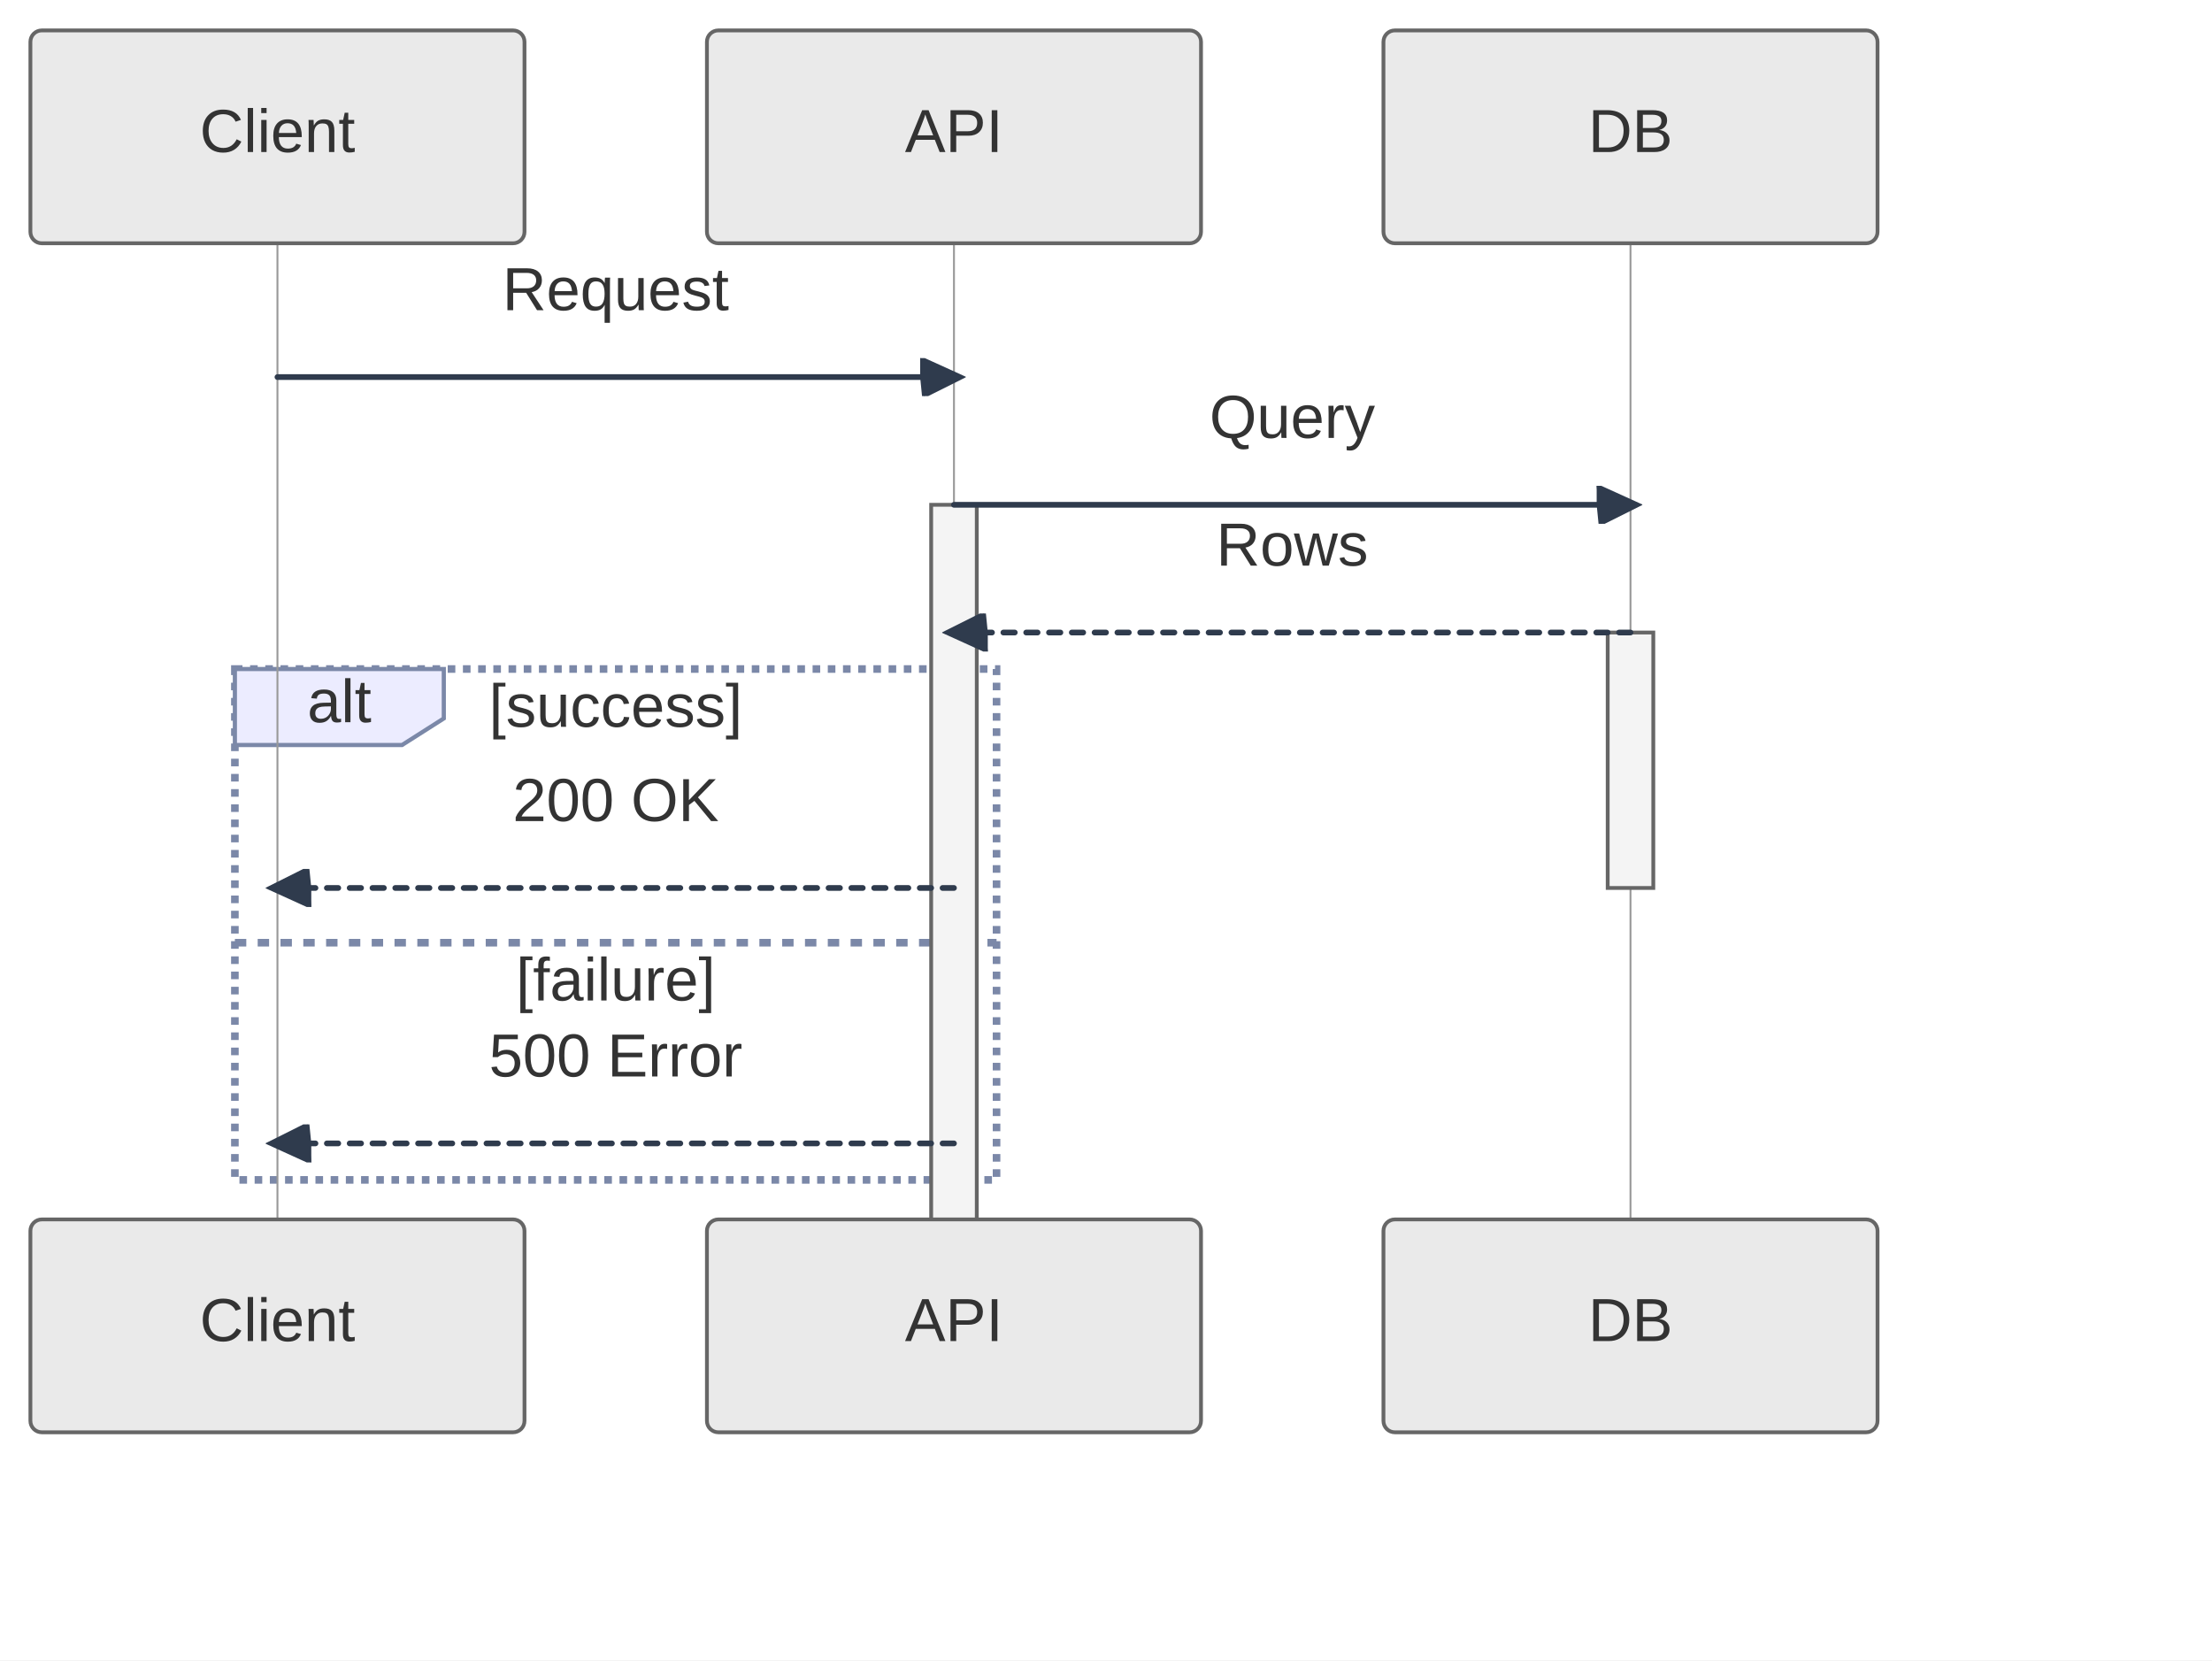
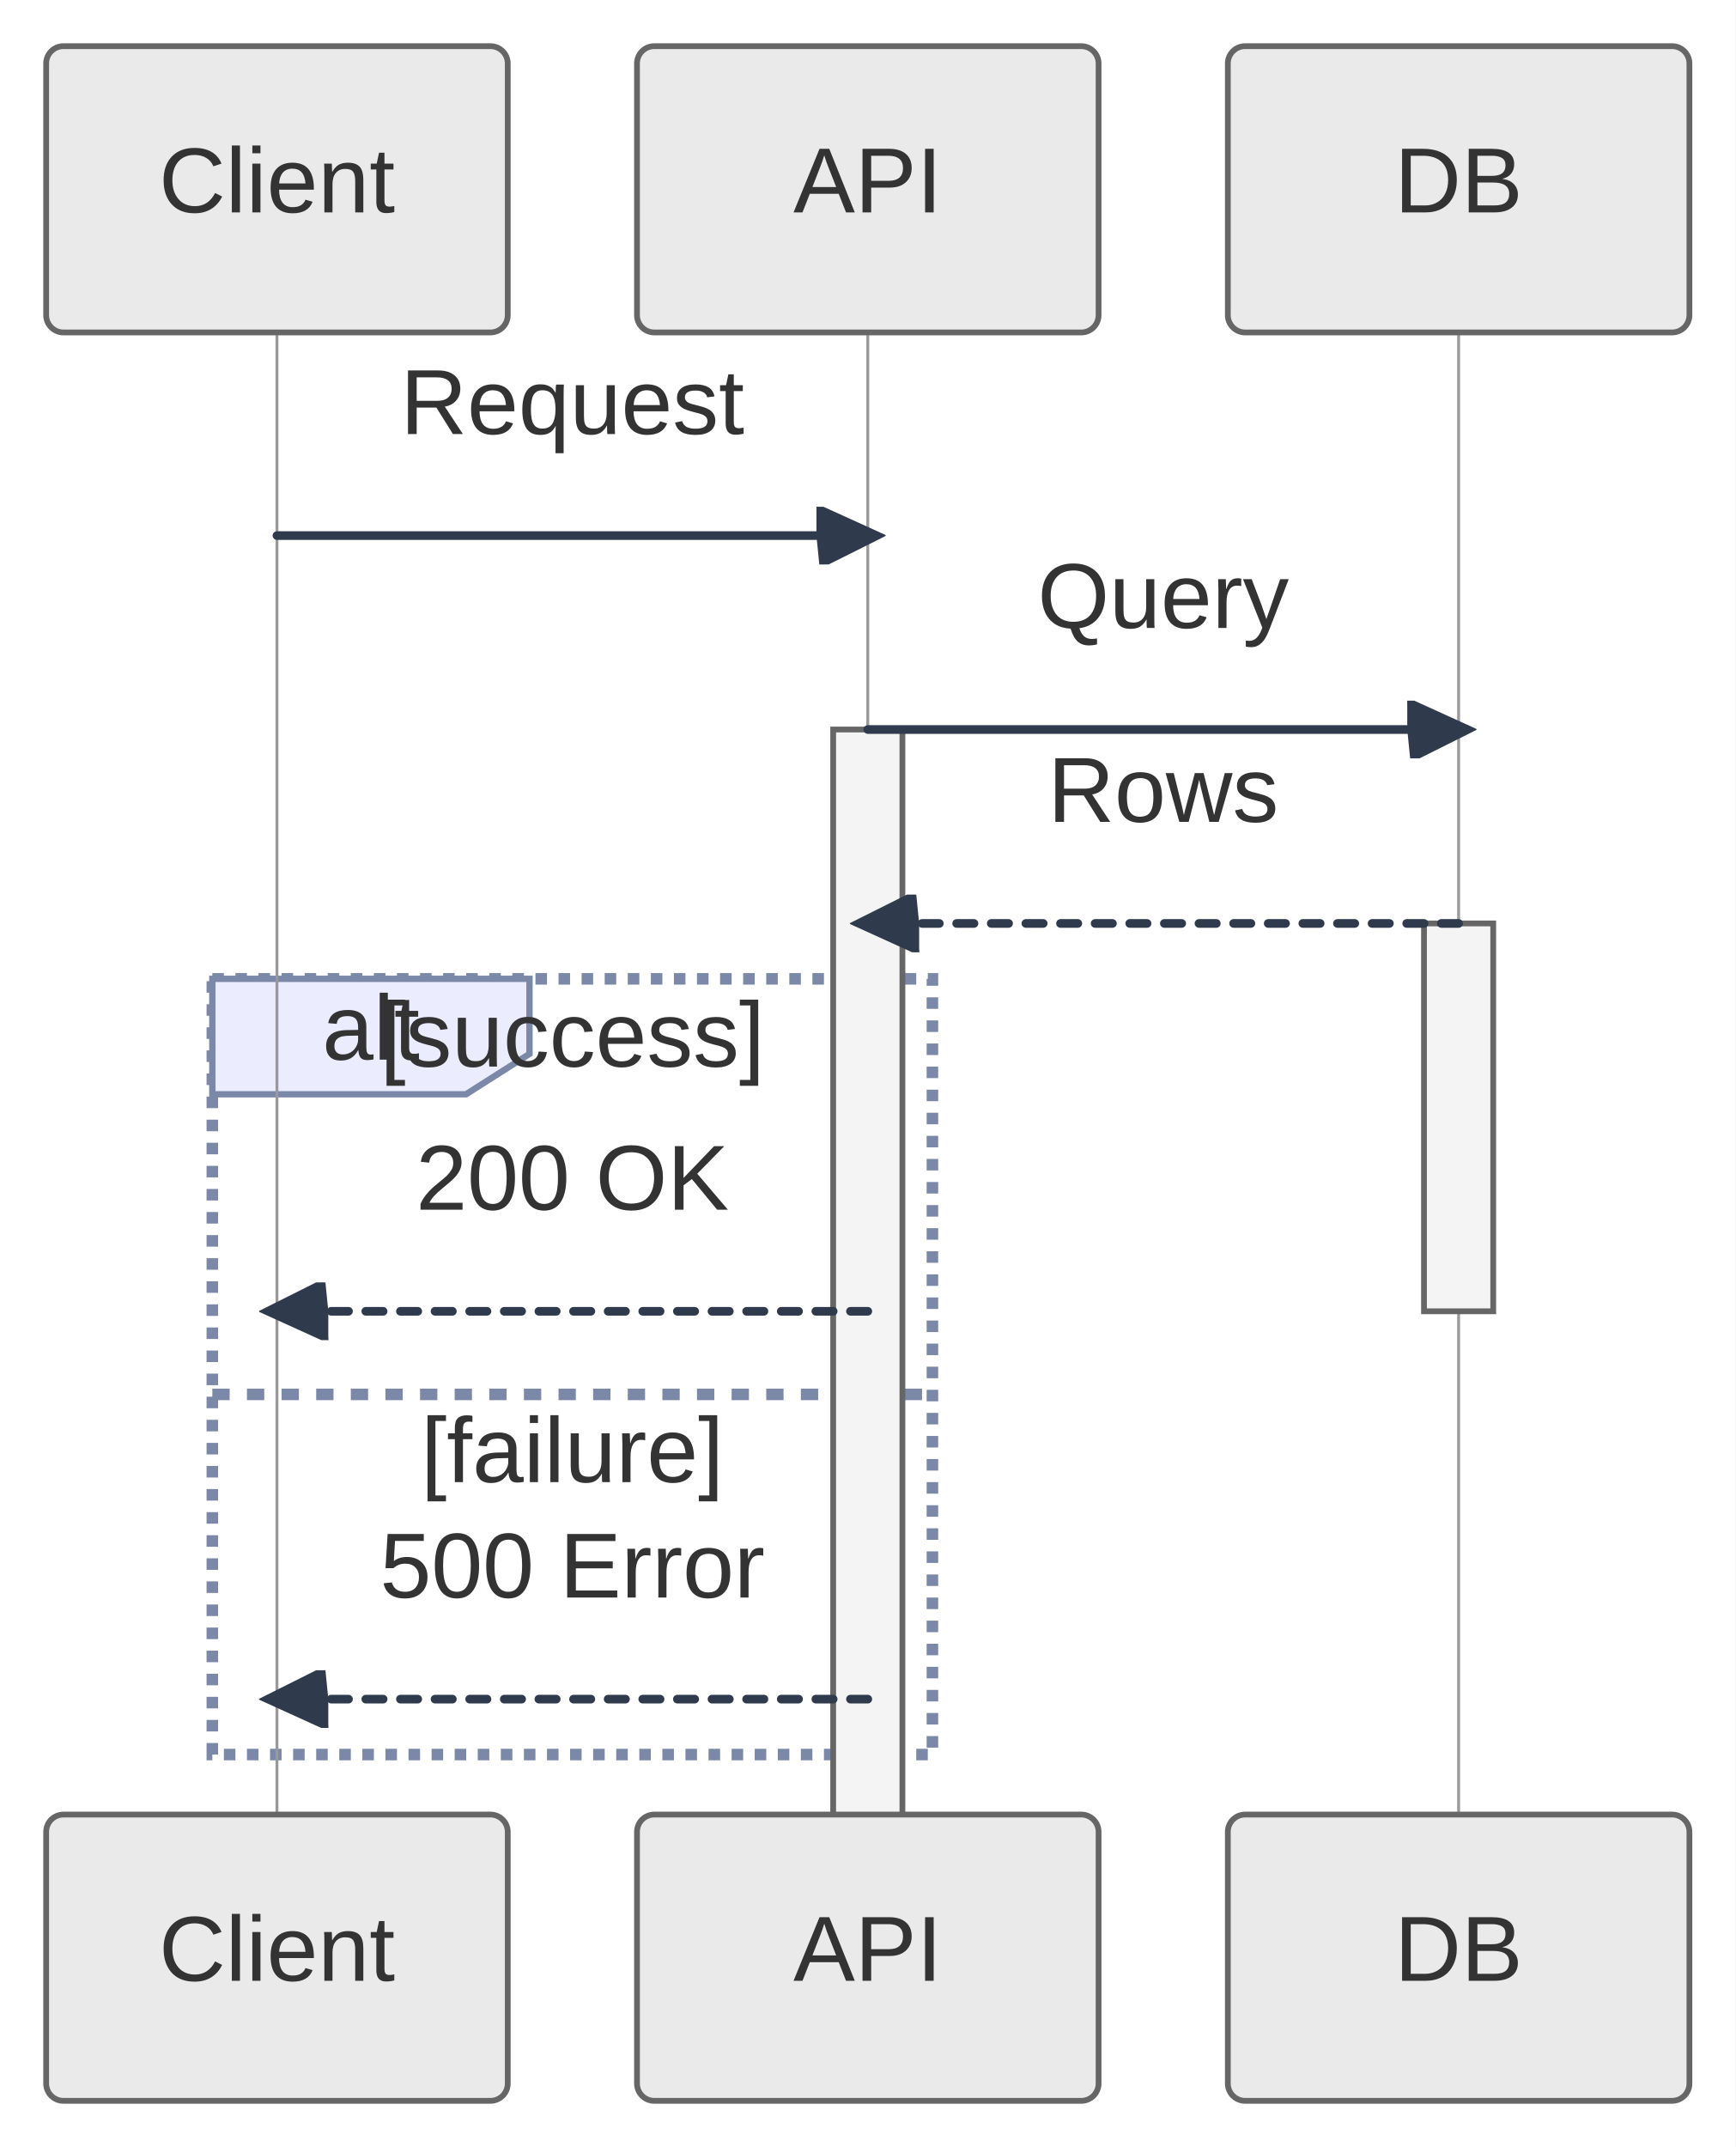
- <svg xmlns="http://www.w3.org/2000/svg" width="582" height="436.8" viewBox="0 0 582 436.8">
-   <rect x="0" y="0" width="582" height="436.8" fill="#FFFFFF" />
+ <svg xmlns="http://www.w3.org/2000/svg" width="300.8" height="372" viewBox="0 0 300.8 372">
+   <rect x="0" y="0" width="300.8" height="372" fill="#FFFFFF" />
  <defs>
    <marker id="arrow-0" viewBox="0 0 10 10" refX="5" refY="5" markerUnits="userSpaceOnUse" markerWidth="8" markerHeight="8" orient="auto">
      <path d="M 0 0 L 10 5 L 0 10 z" fill="#2F3B4D" stroke="#2F3B4D" stroke-width="1" stroke-dasharray="1,0" />
    </marker>
    <marker id="arrow-start-0" viewBox="0 0 10 10" refX="4.5" refY="5" markerUnits="userSpaceOnUse" markerWidth="8" markerHeight="8" orient="auto">
      <path d="M 0 5 L 10 10 L 10 0 z" fill="#2F3B4D" stroke="#2F3B4D" stroke-width="1" stroke-dasharray="1,0" />
    </marker>
    <marker id="arrow-seq-0" viewBox="-1 0 12 10" refX="7.9" refY="5" markerUnits="userSpaceOnUse" markerWidth="12" markerHeight="12" orient="auto-start-reverse">
      <path d="M -1 0 L 10 5 L 0 10 z" fill="#2F3B4D" stroke="#2F3B4D" stroke-width="1" stroke-dasharray="1,0" />
    </marker>
    <marker id="arrow-start-seq-0" viewBox="-1 0 12 10" refX="2.1" refY="5" markerUnits="userSpaceOnUse" markerWidth="12" markerHeight="12" orient="auto">
      <path d="M 11 0 L 0 5 L 11 10 z" fill="#2F3B4D" stroke="#2F3B4D" stroke-width="1" stroke-dasharray="1,0" />
    </marker>
  </defs>
-   <rect x="61.80" y="176.00" width="200.40" height="134.40" fill="none" stroke="#7B88A8" stroke-width="2.0" stroke-dasharray="2 2" />
-   <line x1="61.80" y1="248.00" x2="262.20" y2="248.00" stroke="#7B88A8" stroke-width="2.0" stroke-dasharray="3 3" />
-   <polygon points="61.80,176.00 116.77,176.00 116.77,189.00 105.77,196.00 61.80,196.00" fill="#ECECFF" stroke="#7B88A8" stroke-width="1.1" />
-   <text x="89.28" y="190.00" text-anchor="middle" font-family="'trebuchet ms', verdana, arial, sans-serif" font-size="16" fill="#333333">
-     <tspan x="89.28" dy="0.00">alt</tspan>
+   <rect x="36.80" y="169.60" width="124.80" height="134.40" fill="none" stroke="#7B88A8" stroke-width="2.0" stroke-dasharray="2 2" />
+   <line x1="36.80" y1="241.60" x2="161.60" y2="241.60" stroke="#7B88A8" stroke-width="2.0" stroke-dasharray="3 3" />
+   <polygon points="36.80,169.60 91.77,169.60 91.77,182.60 80.77,189.60 36.80,189.60" fill="#ECECFF" stroke="#7B88A8" stroke-width="1.1" />
+   <text x="64.28" y="183.60" text-anchor="middle" font-family="'trebuchet ms', verdana, arial, sans-serif" font-size="16" fill="#333333">
+     <tspan x="64.28" dy="0.00">alt</tspan>
  </text>
-   <text x="162.00" y="191.20" text-anchor="middle" font-family="'trebuchet ms', verdana, arial, sans-serif" font-size="16" fill="#333333">
-     <tspan x="162.00" dy="0.00">[success]</tspan>
+   <text x="99.20" y="184.80" text-anchor="middle" font-family="'trebuchet ms', verdana, arial, sans-serif" font-size="16" fill="#333333">
+     <tspan x="99.20" dy="0.00">[success]</tspan>
  </text>
-   <text x="162.00" y="263.20" text-anchor="middle" font-family="'trebuchet ms', verdana, arial, sans-serif" font-size="16" fill="#333333">
-     <tspan x="162.00" dy="0.00">[failure]</tspan>
+   <text x="99.20" y="256.80" text-anchor="middle" font-family="'trebuchet ms', verdana, arial, sans-serif" font-size="16" fill="#333333">
+     <tspan x="99.20" dy="0.00">[failure]</tspan>
  </text>
-   <line x1="73.00" y1="64.00" x2="73.00" y2="320.80" stroke="#999999" stroke-width="0.5" />
-   <line x1="251.00" y1="64.00" x2="251.00" y2="320.80" stroke="#999999" stroke-width="0.5" />
-   <line x1="429.00" y1="64.00" x2="429.00" y2="320.80" stroke="#999999" stroke-width="0.5" />
-   <rect x="423.00" y="166.40" width="12.00" height="67.20" fill="#F4F4F4" stroke="#666666" stroke-width="1" />
-   <rect x="245.00" y="132.80" width="12.00" height="188.16" fill="#F4F4F4" stroke="#666666" stroke-width="1" />
-   <path d="M 73.000,99.200 L 251.000,99.200" fill="none" stroke="#2F3B4D" stroke-width="1.5" marker-end="url(#arrow-seq-0)" stroke-linecap="round" stroke-linejoin="round" />
-   <text x="162.00" y="81.60" text-anchor="middle" font-family="'trebuchet ms', verdana, arial, sans-serif" font-size="16" fill="#333333">
-     <tspan x="162.00" dy="0.00">Request</tspan>
+   <line x1="48.00" y1="57.60" x2="48.00" y2="314.40" stroke="#999999" stroke-width="0.5" />
+   <line x1="150.40" y1="57.60" x2="150.40" y2="314.40" stroke="#999999" stroke-width="0.5" />
+   <line x1="252.80" y1="57.60" x2="252.80" y2="314.40" stroke="#999999" stroke-width="0.5" />
+   <rect x="246.80" y="160.00" width="12.00" height="67.20" fill="#F4F4F4" stroke="#666666" stroke-width="1" />
+   <rect x="144.40" y="126.40" width="12.00" height="188.16" fill="#F4F4F4" stroke="#666666" stroke-width="1" />
+   <path d="M 48.000,92.800 L 150.400,92.800" fill="none" stroke="#2F3B4D" stroke-width="1.5" marker-end="url(#arrow-seq-0)" stroke-linecap="round" stroke-linejoin="round" />
+   <text x="99.20" y="75.20" text-anchor="middle" font-family="'trebuchet ms', verdana, arial, sans-serif" font-size="16" fill="#333333">
+     <tspan x="99.20" dy="0.00">Request</tspan>
  </text>
-   <path d="M 251.000,132.800 L 429.000,132.800" fill="none" stroke="#2F3B4D" stroke-width="1.5" marker-end="url(#arrow-seq-0)" stroke-linecap="round" stroke-linejoin="round" />
-   <text x="340.00" y="115.20" text-anchor="middle" font-family="'trebuchet ms', verdana, arial, sans-serif" font-size="16" fill="#333333">
-     <tspan x="340.00" dy="0.00">Query</tspan>
+   <path d="M 150.400,126.400 L 252.800,126.400" fill="none" stroke="#2F3B4D" stroke-width="1.5" marker-end="url(#arrow-seq-0)" stroke-linecap="round" stroke-linejoin="round" />
+   <text x="201.60" y="108.80" text-anchor="middle" font-family="'trebuchet ms', verdana, arial, sans-serif" font-size="16" fill="#333333">
+     <tspan x="201.60" dy="0.00">Query</tspan>
  </text>
-   <path d="M 429.000,166.400 L 251.000,166.400" fill="none" stroke="#2F3B4D" stroke-width="1.5" marker-end="url(#arrow-seq-0)" stroke-dasharray="3 3" stroke-linecap="round" stroke-linejoin="round" />
-   <text x="340.00" y="148.80" text-anchor="middle" font-family="'trebuchet ms', verdana, arial, sans-serif" font-size="16" fill="#333333">
-     <tspan x="340.00" dy="0.00">Rows</tspan>
+   <path d="M 252.800,160.000 L 150.400,160.000" fill="none" stroke="#2F3B4D" stroke-width="1.5" marker-end="url(#arrow-seq-0)" stroke-dasharray="3 3" stroke-linecap="round" stroke-linejoin="round" />
+   <text x="201.60" y="142.40" text-anchor="middle" font-family="'trebuchet ms', verdana, arial, sans-serif" font-size="16" fill="#333333">
+     <tspan x="201.60" dy="0.00">Rows</tspan>
  </text>
-   <path d="M 251.000,233.600 L 73.000,233.600" fill="none" stroke="#2F3B4D" stroke-width="1.5" marker-end="url(#arrow-seq-0)" stroke-dasharray="3 3" stroke-linecap="round" stroke-linejoin="round" />
-   <text x="162.00" y="216.00" text-anchor="middle" font-family="'trebuchet ms', verdana, arial, sans-serif" font-size="16" fill="#333333">
-     <tspan x="162.00" dy="0.00">200 OK</tspan>
+   <path d="M 150.400,227.200 L 48.000,227.200" fill="none" stroke="#2F3B4D" stroke-width="1.5" marker-end="url(#arrow-seq-0)" stroke-dasharray="3 3" stroke-linecap="round" stroke-linejoin="round" />
+   <text x="99.20" y="209.60" text-anchor="middle" font-family="'trebuchet ms', verdana, arial, sans-serif" font-size="16" fill="#333333">
+     <tspan x="99.20" dy="0.00">200 OK</tspan>
  </text>
-   <path d="M 251.000,300.800 L 73.000,300.800" fill="none" stroke="#2F3B4D" stroke-width="1.5" marker-end="url(#arrow-seq-0)" stroke-dasharray="3 3" stroke-linecap="round" stroke-linejoin="round" />
-   <text x="162.00" y="283.20" text-anchor="middle" font-family="'trebuchet ms', verdana, arial, sans-serif" font-size="16" fill="#333333">
-     <tspan x="162.00" dy="0.00">500 Error</tspan>
+   <path d="M 150.400,294.400 L 48.000,294.400" fill="none" stroke="#2F3B4D" stroke-width="1.5" marker-end="url(#arrow-seq-0)" stroke-dasharray="3 3" stroke-linecap="round" stroke-linejoin="round" />
+   <text x="99.20" y="276.80" text-anchor="middle" font-family="'trebuchet ms', verdana, arial, sans-serif" font-size="16" fill="#333333">
+     <tspan x="99.20" dy="0.00">500 Error</tspan>
  </text>
-   <rect x="186.00" y="8.00" width="130.00" height="56.00" rx="3" ry="3" fill="#EAEAEA" stroke="#666666" stroke-width="1.0" />
-   <text x="251.00" y="40.00" text-anchor="middle" font-family="'trebuchet ms', verdana, arial, sans-serif" font-size="16" fill="#333333">
-     <tspan x="251.00" dy="0.00">API</tspan>
+   <rect x="110.40" y="8.00" width="80.00" height="49.60" rx="3" ry="3" fill="#EAEAEA" stroke="#666666" stroke-width="1.0" />
+   <text x="150.40" y="36.80" text-anchor="middle" font-family="'trebuchet ms', verdana, arial, sans-serif" font-size="16" fill="#333333">
+     <tspan x="150.40" dy="0.00">API</tspan>
  </text>
-   <rect x="8.00" y="8.00" width="130.00" height="56.00" rx="3" ry="3" fill="#EAEAEA" stroke="#666666" stroke-width="1.0" />
-   <text x="73.00" y="40.00" text-anchor="middle" font-family="'trebuchet ms', verdana, arial, sans-serif" font-size="16" fill="#333333">
-     <tspan x="73.00" dy="0.00">Client</tspan>
+   <rect x="8.00" y="8.00" width="80.00" height="49.60" rx="3" ry="3" fill="#EAEAEA" stroke="#666666" stroke-width="1.0" />
+   <text x="48.00" y="36.80" text-anchor="middle" font-family="'trebuchet ms', verdana, arial, sans-serif" font-size="16" fill="#333333">
+     <tspan x="48.00" dy="0.00">Client</tspan>
  </text>
-   <rect x="364.00" y="8.00" width="130.00" height="56.00" rx="3" ry="3" fill="#EAEAEA" stroke="#666666" stroke-width="1.0" />
-   <text x="429.00" y="40.00" text-anchor="middle" font-family="'trebuchet ms', verdana, arial, sans-serif" font-size="16" fill="#333333">
-     <tspan x="429.00" dy="0.00">DB</tspan>
+   <rect x="212.80" y="8.00" width="80.00" height="49.60" rx="3" ry="3" fill="#EAEAEA" stroke="#666666" stroke-width="1.0" />
+   <text x="252.80" y="36.80" text-anchor="middle" font-family="'trebuchet ms', verdana, arial, sans-serif" font-size="16" fill="#333333">
+     <tspan x="252.80" dy="0.00">DB</tspan>
  </text>
-   <rect x="8.00" y="320.80" width="130.00" height="56.00" rx="3" ry="3" fill="#EAEAEA" stroke="#666666" stroke-width="1.0" />
-   <text x="73.00" y="352.80" text-anchor="middle" font-family="'trebuchet ms', verdana, arial, sans-serif" font-size="16" fill="#333333">
-     <tspan x="73.00" dy="0.00">Client</tspan>
+   <rect x="8.00" y="314.40" width="80.00" height="49.60" rx="3" ry="3" fill="#EAEAEA" stroke="#666666" stroke-width="1.0" />
+   <text x="48.00" y="343.20" text-anchor="middle" font-family="'trebuchet ms', verdana, arial, sans-serif" font-size="16" fill="#333333">
+     <tspan x="48.00" dy="0.00">Client</tspan>
  </text>
-   <rect x="186.00" y="320.80" width="130.00" height="56.00" rx="3" ry="3" fill="#EAEAEA" stroke="#666666" stroke-width="1.0" />
-   <text x="251.00" y="352.80" text-anchor="middle" font-family="'trebuchet ms', verdana, arial, sans-serif" font-size="16" fill="#333333">
-     <tspan x="251.00" dy="0.00">API</tspan>
+   <rect x="110.40" y="314.40" width="80.00" height="49.60" rx="3" ry="3" fill="#EAEAEA" stroke="#666666" stroke-width="1.0" />
+   <text x="150.40" y="343.20" text-anchor="middle" font-family="'trebuchet ms', verdana, arial, sans-serif" font-size="16" fill="#333333">
+     <tspan x="150.40" dy="0.00">API</tspan>
  </text>
-   <rect x="364.00" y="320.80" width="130.00" height="56.00" rx="3" ry="3" fill="#EAEAEA" stroke="#666666" stroke-width="1.0" />
-   <text x="429.00" y="352.80" text-anchor="middle" font-family="'trebuchet ms', verdana, arial, sans-serif" font-size="16" fill="#333333">
-     <tspan x="429.00" dy="0.00">DB</tspan>
+   <rect x="212.80" y="314.40" width="80.00" height="49.60" rx="3" ry="3" fill="#EAEAEA" stroke="#666666" stroke-width="1.0" />
+   <text x="252.80" y="343.20" text-anchor="middle" font-family="'trebuchet ms', verdana, arial, sans-serif" font-size="16" fill="#333333">
+     <tspan x="252.80" dy="0.00">DB</tspan>
  </text>
</svg>
